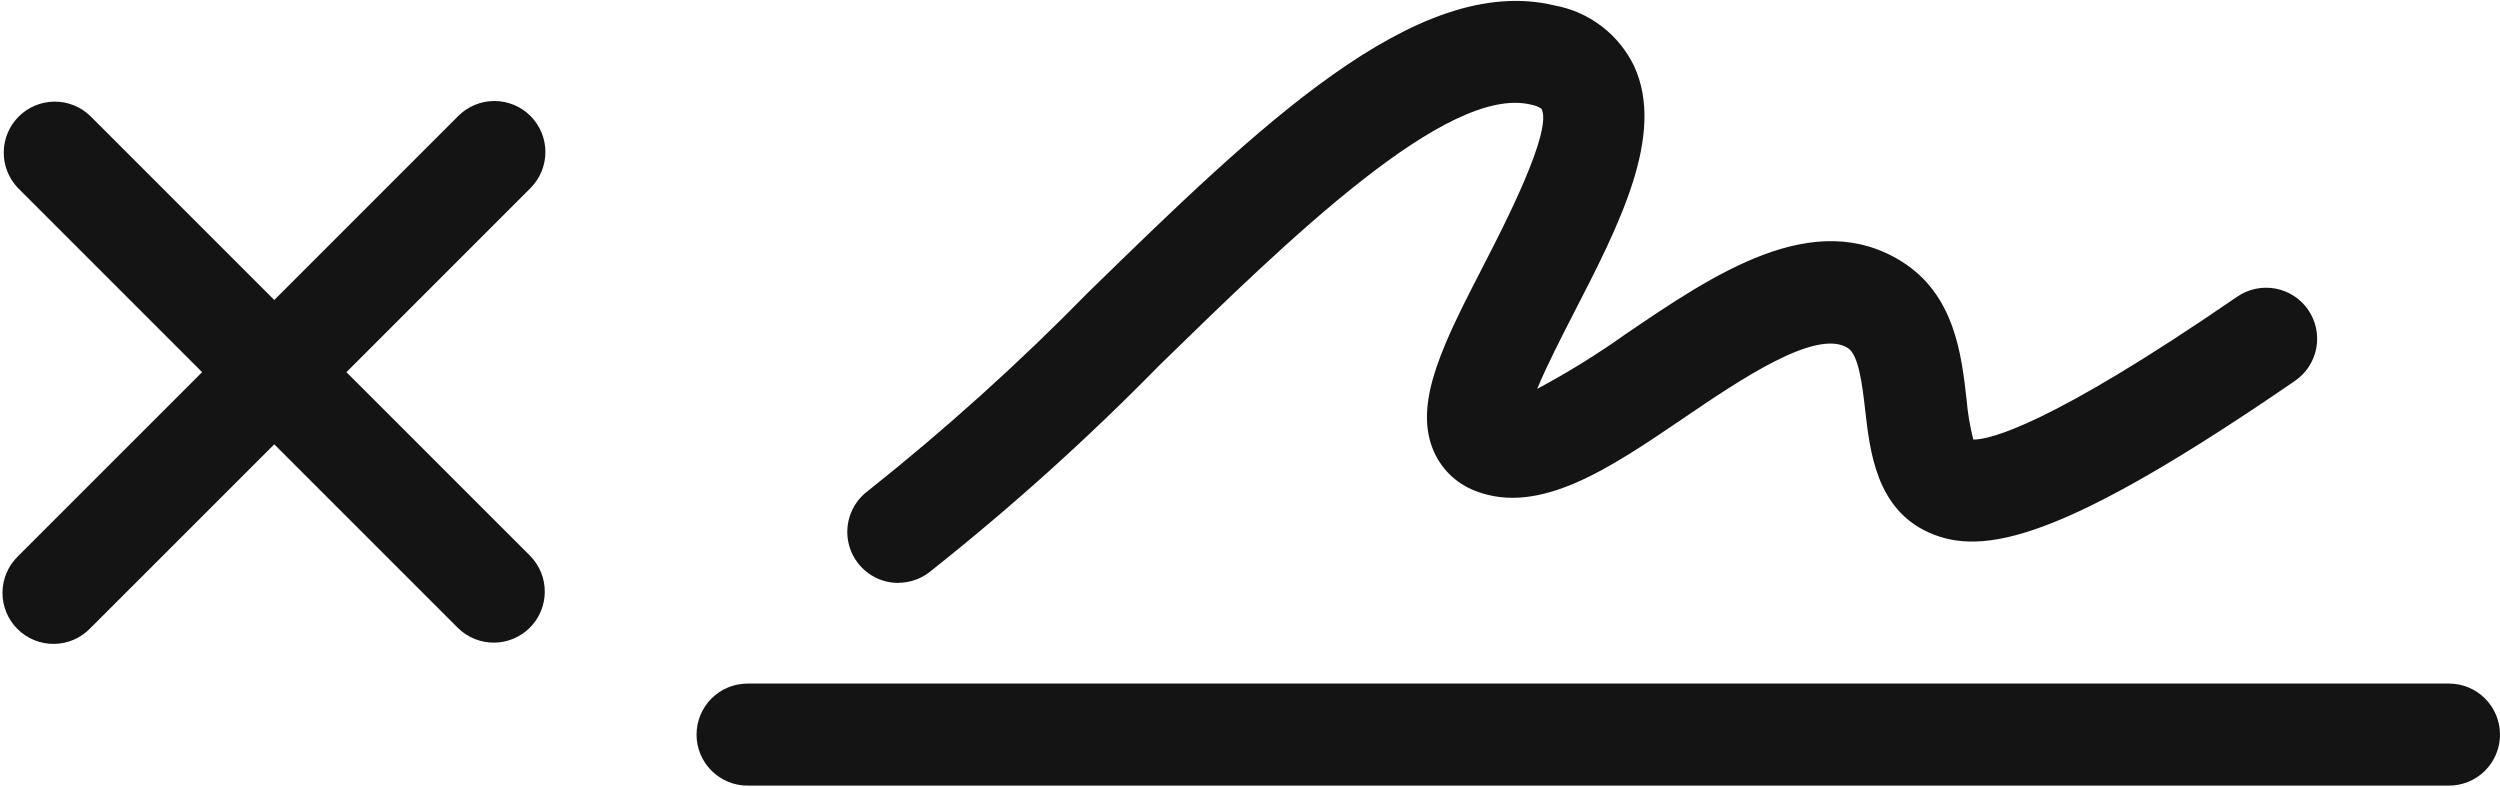
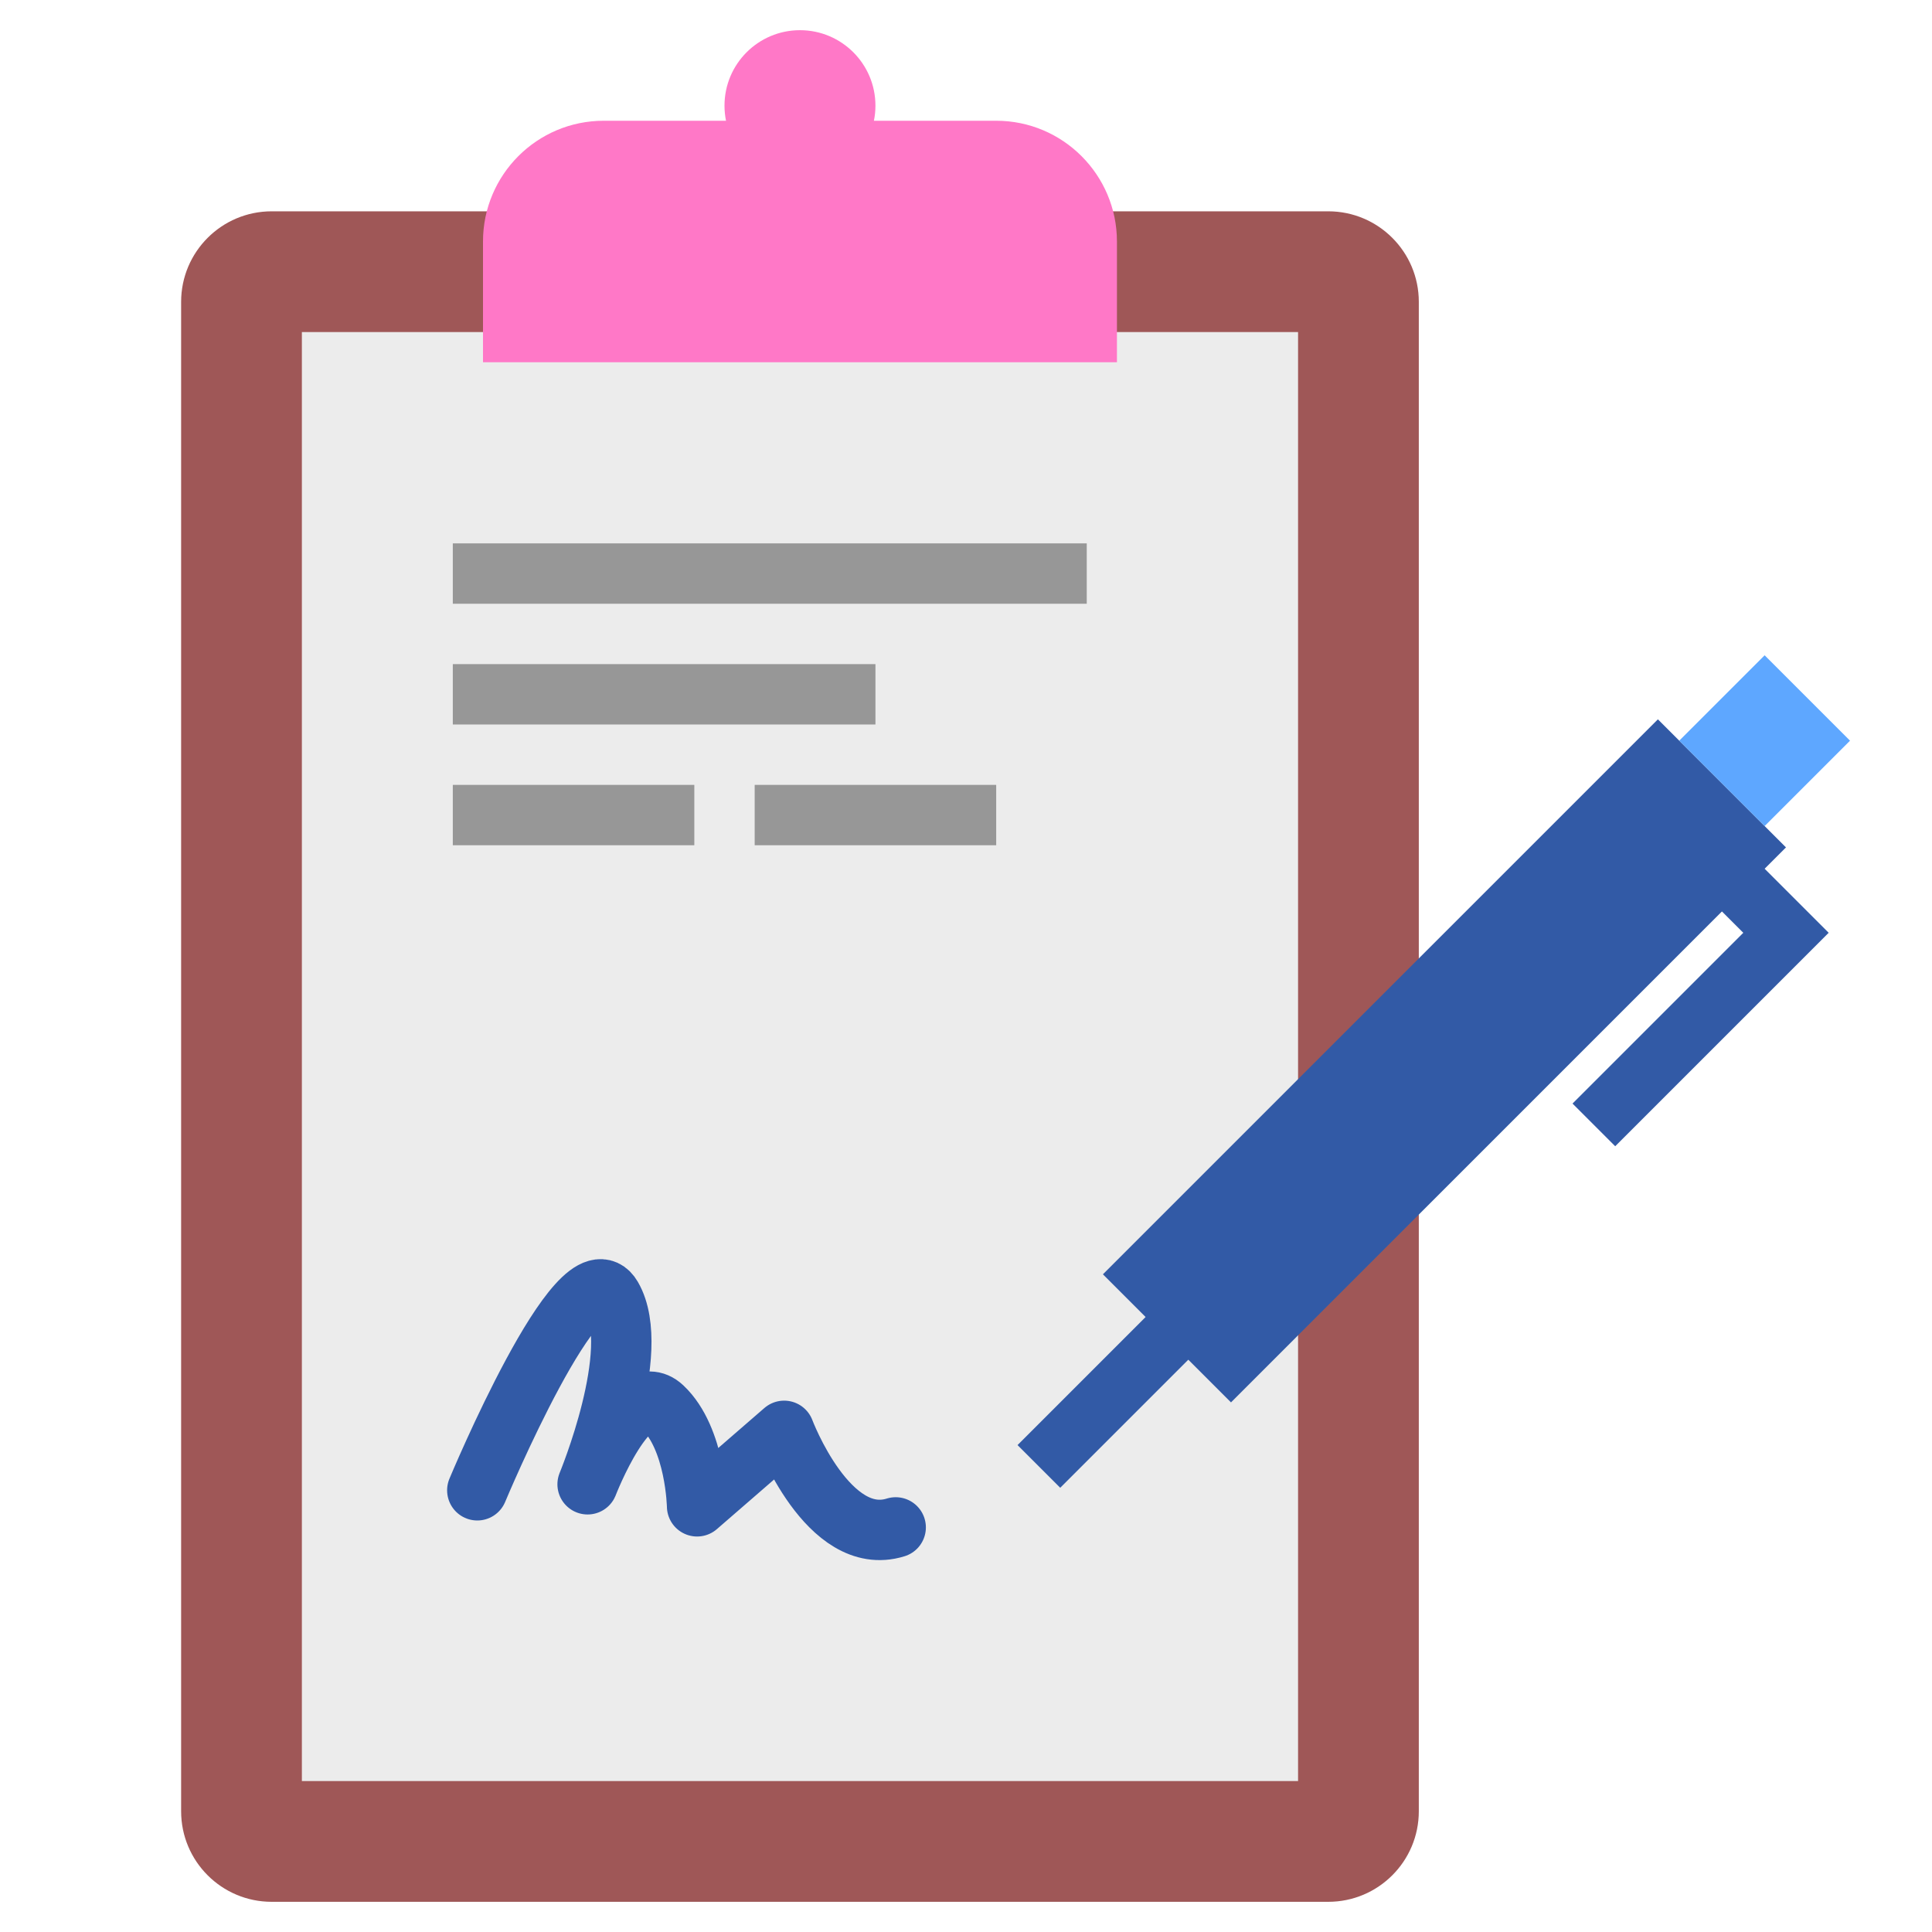
- <svg xmlns="http://www.w3.org/2000/svg" width="801" height="252" viewBox="0 0 801 252" fill="none">
-   <path d="M784.65 219.014H239.523C235.187 219.014 231.028 220.737 227.962 223.803C224.896 226.869 223.173 231.028 223.173 235.364C223.173 239.7 224.896 243.859 227.962 246.925C231.028 249.991 235.187 251.714 239.523 251.714H784.65C788.986 251.714 793.145 249.991 796.211 246.925C799.277 243.859 801 239.7 801 235.364C801 231.028 799.277 226.869 796.211 223.803C793.145 220.737 788.986 219.014 784.65 219.014Z" fill="#141414" />
-   <path d="M169.96 37.149C166.894 34.084 162.736 32.362 158.4 32.362C154.065 32.362 149.907 34.084 146.841 37.149L87.872 96.118L28.904 37.149C25.82 34.171 21.69 32.523 17.403 32.561C13.117 32.598 9.016 34.317 5.984 37.349C2.953 40.38 1.233 44.481 1.196 48.768C1.159 53.055 2.807 57.184 5.785 60.268L64.754 119.237L5.785 178.194C4.223 179.703 2.978 181.507 2.121 183.502C1.264 185.496 0.813 187.642 0.794 189.813C0.775 191.984 1.189 194.137 2.011 196.146C2.833 198.155 4.047 199.981 5.582 201.516C7.118 203.051 8.943 204.265 10.952 205.087C12.962 205.909 15.115 206.323 17.286 206.304C19.457 206.285 21.602 205.834 23.597 204.977C25.592 204.12 27.395 202.875 28.904 201.313L87.872 142.355L146.841 201.313C149.925 204.291 154.054 205.939 158.341 205.902C162.628 205.865 166.729 204.145 169.761 201.114C172.792 198.082 174.511 193.982 174.549 189.695C174.586 185.408 172.938 181.278 169.96 178.194L110.991 119.237L169.96 60.268C173.025 57.202 174.747 53.044 174.747 48.709C174.747 44.373 173.025 40.215 169.96 37.149Z" fill="#141414" />
-   <path d="M287.81 186.729C291.306 186.727 294.71 185.604 297.522 183.525C323.55 162.942 348.251 140.735 371.478 117.035C412.559 76.978 463.647 27.078 490.461 33.509C491.677 33.709 492.838 34.158 493.873 34.828C497.644 41.717 481.97 72.138 475.277 85.131C462.884 109.209 453.085 128.229 458.928 143.5C460.129 146.665 461.993 149.537 464.393 151.924C466.793 154.311 469.676 156.158 472.847 157.343C493.35 165.223 515.662 150.105 539.271 134.071C557.256 121.842 581.868 105.089 592.026 111.487C595.58 113.721 596.702 123.542 597.607 131.423C599.122 144.743 601.204 162.967 617.859 170.554C635.299 178.478 660.979 173.126 735.328 122.016C738.902 119.559 741.355 115.783 742.145 111.517C742.935 107.252 741.998 102.848 739.541 99.274C737.084 95.699 733.307 93.247 729.042 92.457C724.777 91.667 720.373 92.604 716.798 95.061C656.216 136.72 637.349 140.84 632.313 140.84H632.247C631.155 136.549 630.426 132.174 630.067 127.761C628.465 113.678 626.274 94.418 609.357 83.823C581.094 66.089 549.092 87.856 520.85 107.051C511.789 113.498 502.323 119.356 492.51 124.589C495.551 117.22 500.576 107.454 504.337 100.129C518.757 72.127 533.679 43.166 523.586 21.214C521.166 16.178 517.587 11.787 513.142 8.401C508.697 5.015 503.513 2.731 498.015 1.736C453.772 -8.903 402.695 40.975 348.686 93.655C326.501 116.308 302.926 137.556 278.098 157.277C275.33 159.325 273.279 162.193 272.237 165.475C271.195 168.756 271.215 172.283 272.295 175.552C273.375 178.821 275.46 181.665 278.251 183.68C281.043 185.695 284.4 186.777 287.842 186.773L287.81 186.729Z" fill="#141414" />
+ <svg xmlns="http://www.w3.org/2000/svg" width="800px" height="800px" viewBox="0 0 64 64">
+   <g fill="none" fill-rule="evenodd">
+     <rect width="41" height="56" x="6" y="7" fill="#9F5757" rx="3" />
+     <circle cx="26.5" cy="3.5" r="2.5" fill="#FF78C7" />
+     <rect width="33" height="48" x="10" y="11" fill="#ECECEC" />
+     <path stroke="#979797" stroke-linecap="square" stroke-width="2" d="M16 19L35 19M16 23L28 23M16 27L22 27M26 27L32 27" />
+     <g transform="rotate(-45 71.724 -16.96)">
+       <rect width="26" height="6" x="5" fill="#325AA6" />
+       <rect width="4" height="4" x="31" y="1" fill="#5EA7FF" />
+       <path stroke="#325AA6" stroke-linecap="square" stroke-width="2" d="M5 3L0 3M29 8L21 8M29 6L29 8" />
+     </g>
+     <path fill="#FF78C7" d="M16,8 C16,5.791 17.79,4 19.999,4 L33.001,4 C35.209,4 37,5.795 37,8 L37,12 L16,12 L16,8 Z" />
+     <path stroke="#325AA6" stroke-linecap="round" stroke-linejoin="round" stroke-width="2" d="M15.811,49.368 C15.811,49.368 19.226,41.184 20.264,42.964 C21.302,44.744 19.465,49.169 19.465,49.169 C19.465,49.169 20.845,45.587 21.949,46.618 C23.052,47.65 23.092,49.899 23.092,49.899 L25.976,47.398 C25.976,47.398 27.439,51.294 29.671,50.597" />
+   </g>
</svg>
